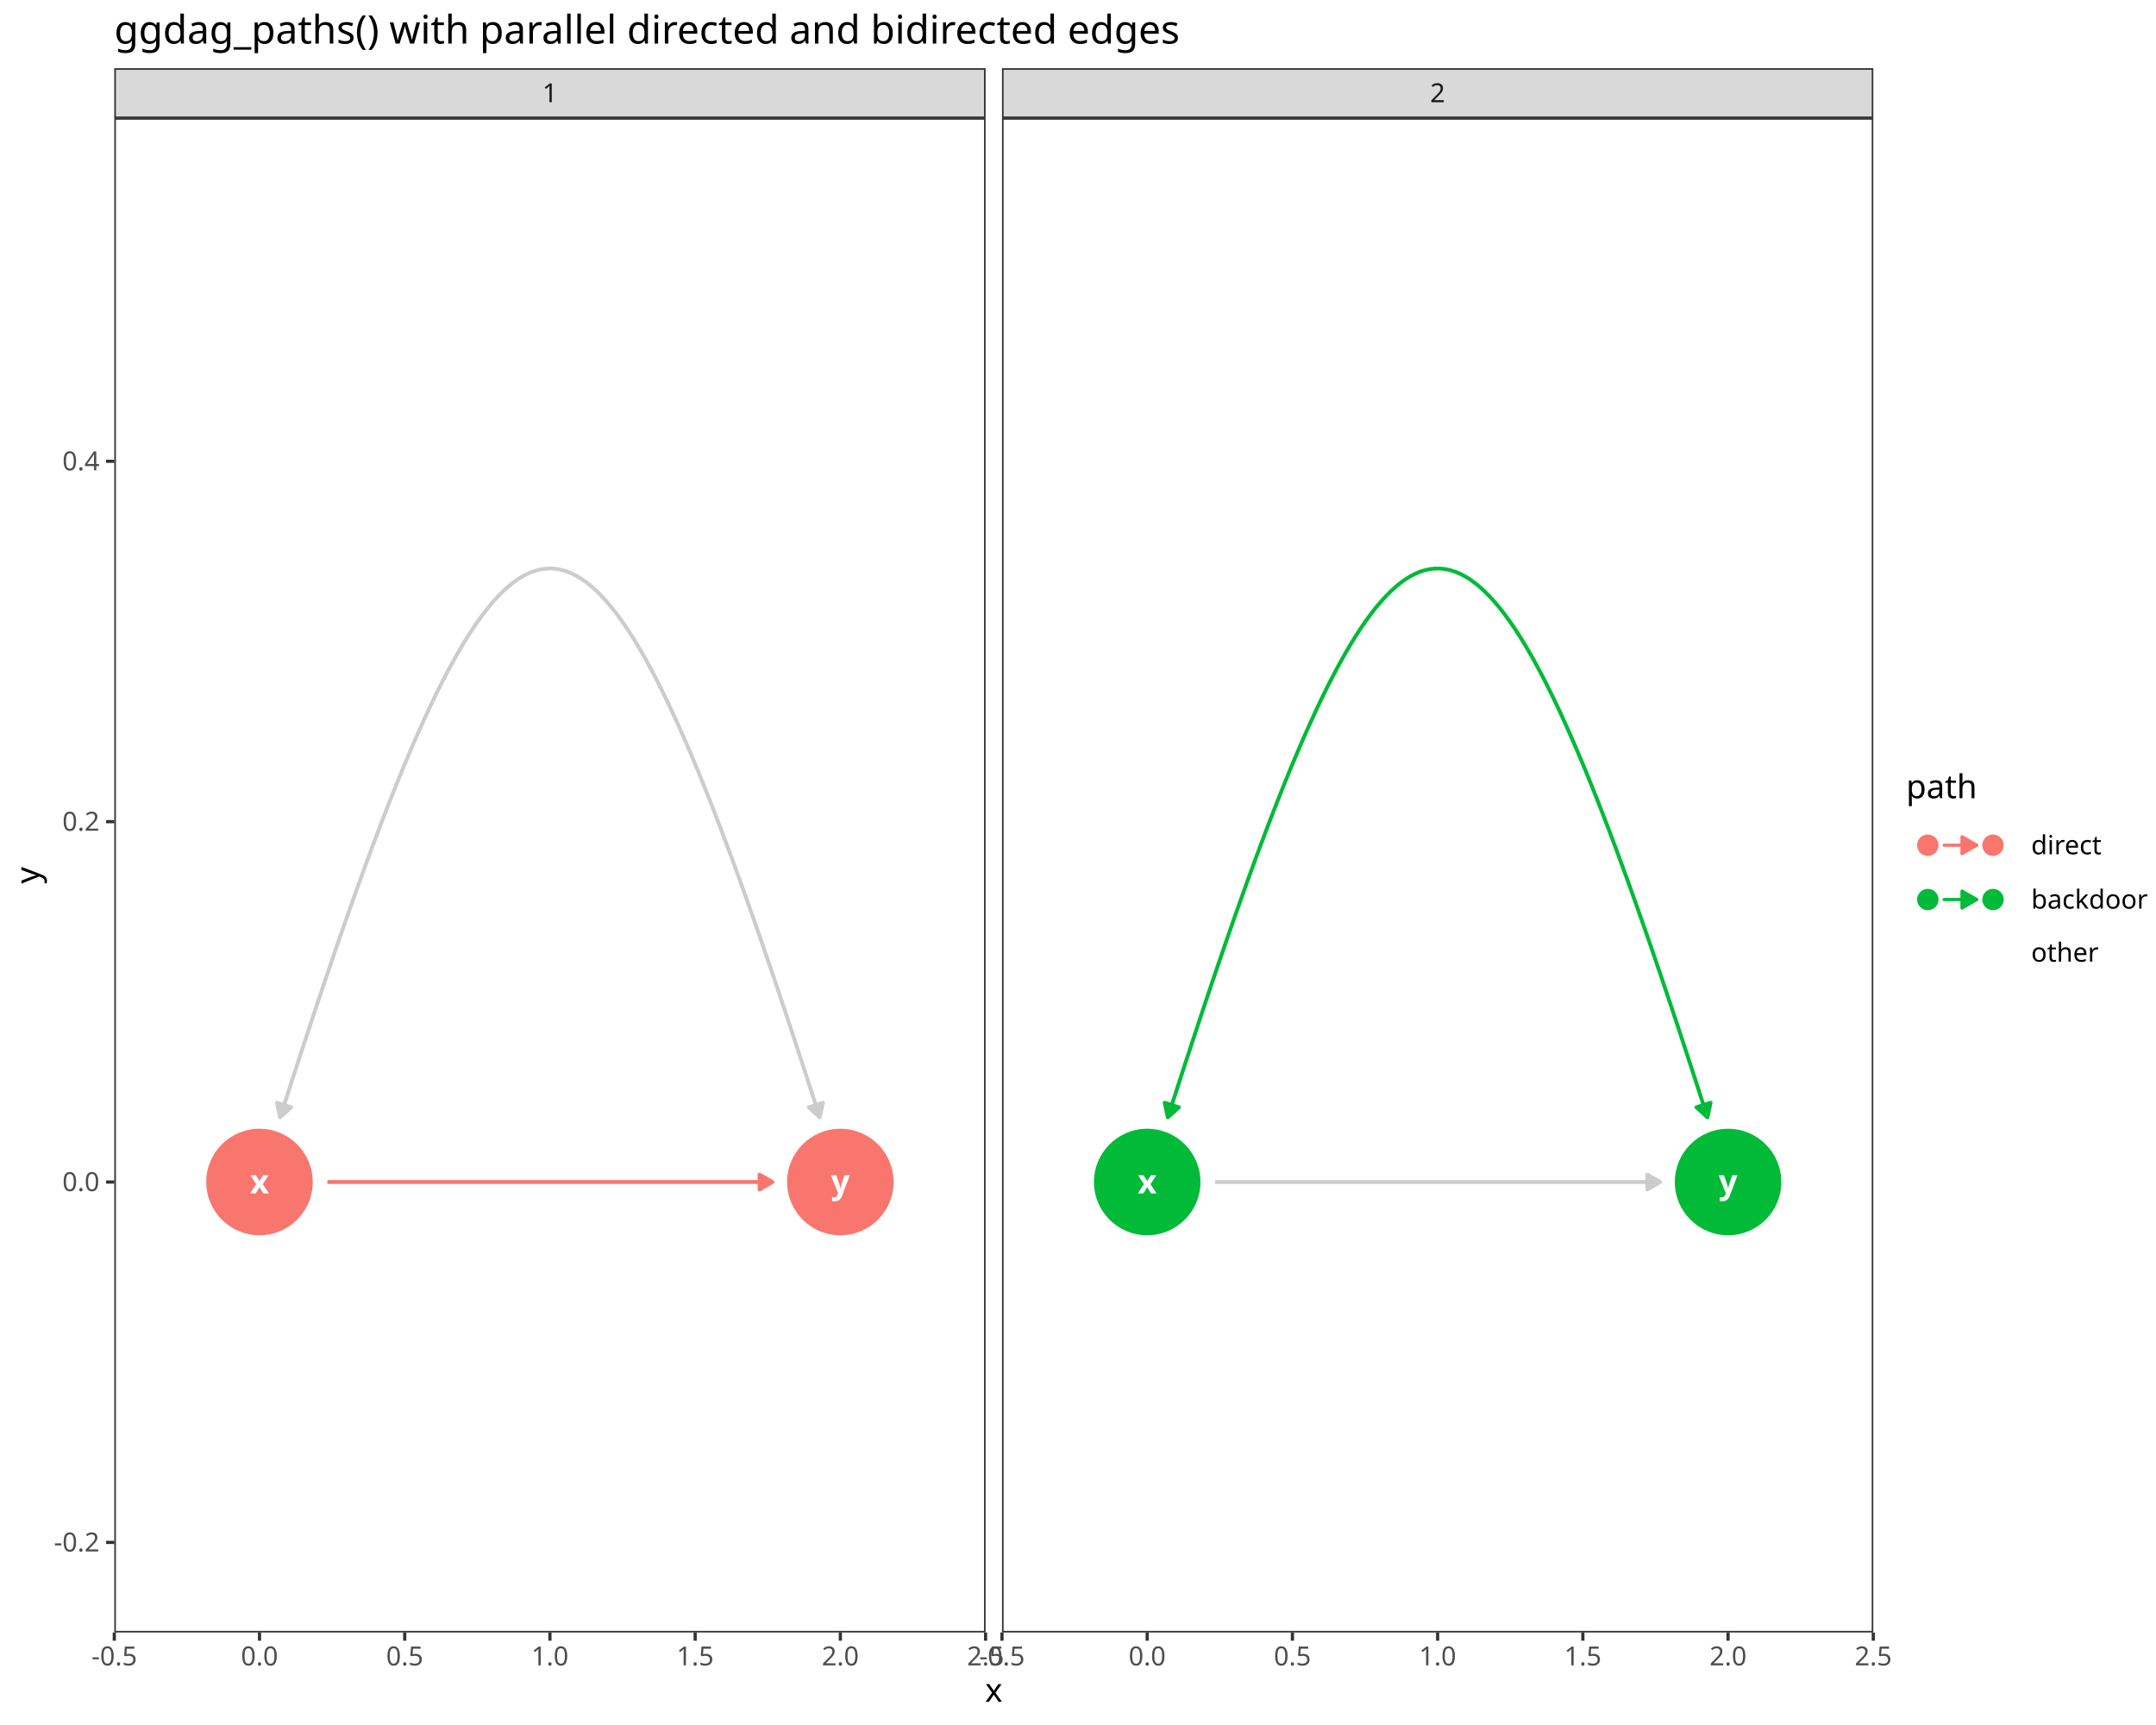
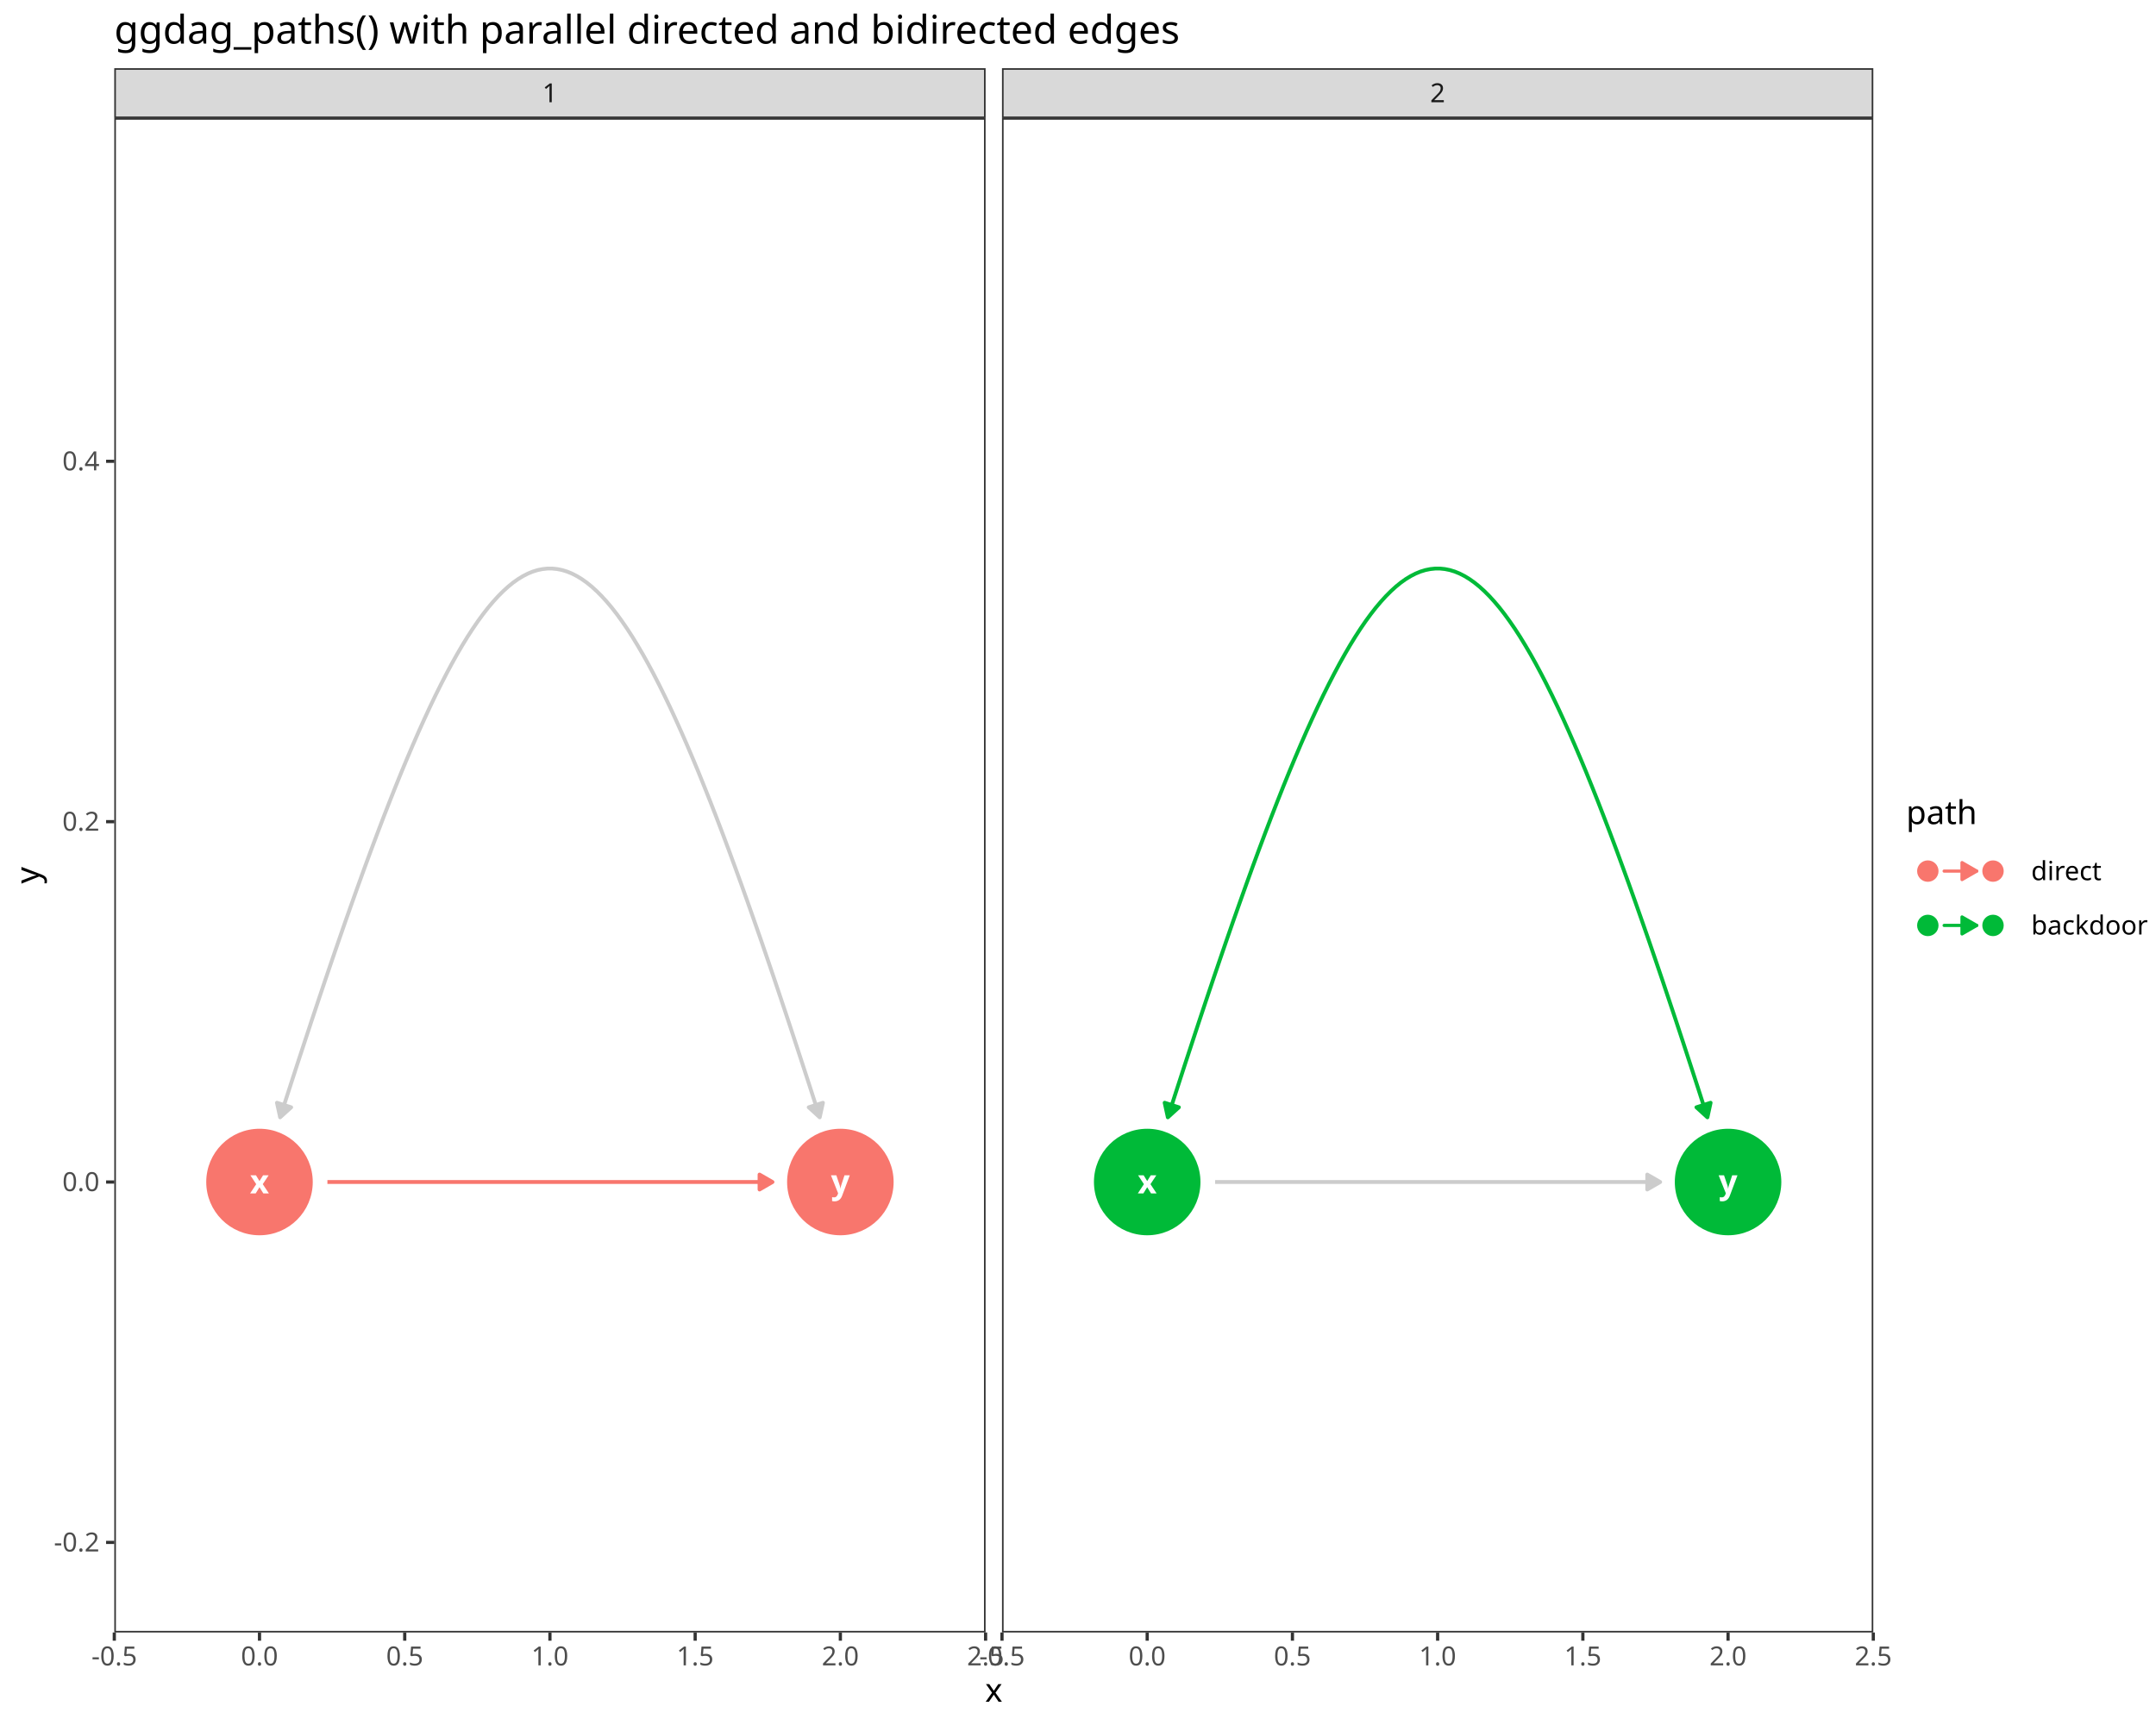
<svg xmlns="http://www.w3.org/2000/svg" class="svglite" data-engine-version="2.0" width="720.00pt" height="576.00pt" viewBox="0 0 720.00 576.00">
  <defs>
    <style type="text/css">
    .svglite line, .svglite polyline, .svglite polygon, .svglite path, .svglite rect, .svglite circle {
      fill: none;
      stroke: #000000;
      stroke-linecap: round;
      stroke-linejoin: round;
      stroke-miterlimit: 10.00;
    }
  </style>
  </defs>
  <rect width="100%" height="100%" style="stroke: none; fill: #FFFFFF;" />
  <defs>
    <clipPath id="cpMC4wMHw3MjAuMDB8MC4wMHw1NzYuMDA=">
      <rect x="0.00" y="0.00" width="720.00" height="576.00" />
    </clipPath>
  </defs>
  <g clip-path="url(#cpMC4wMHw3MjAuMDB8MC4wMHw1NzYuMDA=)">
    <rect x="0.00" y="0.00" width="720.00" height="576.00" style="stroke-width: 1.07; stroke: #FFFFFF; fill: #FFFFFF;" />
  </g>
  <defs>
    <clipPath id="cpMzguMTd8MzI5LjE0fDM5LjQzfDU0NS4xMQ==">
      <rect x="38.17" y="39.43" width="290.97" height="505.68" />
    </clipPath>
  </defs>
  <g clip-path="url(#cpMzguMTd8MzI5LjE0fDM5LjQzfDU0NS4xMQ==)">
    <rect x="38.17" y="39.43" width="290.97" height="505.68" style="stroke-width: 1.07; stroke: none; fill: #FFFFFF;" />
    <polyline points="109.34,394.69 110.18,394.69 112.14,394.69 114.10,394.69 116.05,394.69 118.01,394.69 119.97,394.69 121.93,394.69 123.89,394.69 125.85,394.69 127.81,394.69 129.77,394.69 131.73,394.69 133.69,394.69 135.65,394.69 137.61,394.69 139.57,394.69 141.53,394.69 143.49,394.69 145.45,394.69 147.40,394.69 149.36,394.69 151.32,394.69 153.28,394.69 155.24,394.69 157.20,394.69 159.16,394.69 161.12,394.69 163.08,394.69 165.04,394.69 167.00,394.69 168.96,394.69 170.92,394.69 172.88,394.69 174.84,394.69 176.80,394.69 178.76,394.69 180.71,394.69 182.67,394.69 184.63,394.69 186.59,394.69 188.55,394.69 190.51,394.69 192.47,394.69 194.43,394.69 196.39,394.69 198.35,394.69 200.31,394.69 202.27,394.69 204.23,394.69 206.19,394.69 208.15,394.69 210.11,394.69 212.06,394.69 214.02,394.69 215.98,394.69 217.94,394.69 219.90,394.69 221.86,394.69 223.82,394.69 225.78,394.69 227.74,394.69 229.70,394.69 231.66,394.69 233.62,394.69 235.58,394.69 237.54,394.69 239.50,394.69 241.46,394.69 243.42,394.69 245.37,394.69 247.33,394.69 249.29,394.69 251.25,394.69 253.21,394.69 255.17,394.69 257.13,394.69 257.97,394.69 " style="stroke-width: 1.28; stroke: #F8766D; stroke-linecap: butt;" />
    <polygon points="253.65,397.19 257.97,394.69 253.65,392.20 " style="stroke-width: 1.28; stroke: #F8766D; stroke-linecap: butt; fill: #F8766D;" />
    <polyline points="93.55,373.09 94.34,370.62 96.83,362.92 99.27,355.40 101.69,348.04 104.06,340.85 106.40,333.83 108.71,326.97 110.99,320.28 113.23,313.76 115.44,307.41 117.63,301.22 119.78,295.20 121.90,289.35 124.00,283.66 126.07,278.14 128.11,272.79 130.13,267.61 132.12,262.59 134.09,257.74 136.04,253.06 137.96,248.55 139.86,244.20 141.75,240.02 143.61,236.00 145.45,232.16 147.28,228.48 149.09,224.97 150.88,221.62 152.65,218.45 154.41,215.44 156.16,212.59 157.89,209.92 159.61,207.41 161.32,205.07 163.02,202.89 164.71,200.89 166.39,199.05 168.06,197.38 169.72,195.87 171.37,194.53 173.02,193.36 174.67,192.36 176.31,191.52 177.94,190.85 179.58,190.35 181.21,190.02 182.84,189.85 184.47,189.85 186.10,190.02 187.73,190.35 189.36,190.85 191.00,191.52 192.64,192.36 194.28,193.36 195.93,194.53 197.59,195.87 199.25,197.38 200.92,199.05 202.60,200.89 204.29,202.89 205.99,205.07 207.69,207.41 209.42,209.92 211.15,212.59 212.89,215.44 214.66,218.45 216.43,221.62 218.22,224.97 220.03,228.48 221.85,232.16 223.70,236.00 225.56,240.02 227.44,244.20 229.35,248.55 231.27,253.06 233.22,257.74 235.18,262.59 237.18,267.61 239.20,272.79 241.24,278.14 243.31,283.66 245.40,289.35 247.53,295.20 249.68,301.22 251.86,307.41 254.08,313.76 256.32,320.28 258.60,326.97 260.90,333.83 263.25,340.85 265.62,348.04 268.03,355.40 270.48,362.92 272.96,370.62 273.75,373.09 " style="stroke-width: 1.28; stroke: #CCCCCC; stroke-linecap: butt;" />
    <polygon points="92.49,368.22 93.55,373.09 97.24,369.74 " style="stroke-width: 1.28; stroke: #CCCCCC; stroke-linecap: butt; fill: #CCCCCC;" />
    <polygon points="270.07,369.74 273.75,373.09 274.82,368.22 " style="stroke-width: 1.28; stroke: #CCCCCC; stroke-linecap: butt; fill: #CCCCCC;" />
    <circle cx="86.66" cy="394.69" r="17.43" style="stroke-width: 0.71; stroke: #F8766D; fill: #F8766D;" />
    <circle cx="280.64" cy="394.69" r="17.43" style="stroke-width: 0.71; stroke: #F8766D; fill: #F8766D;" />
    <text x="86.66" y="398.49" text-anchor="middle" style="font-size: 11.04px; font-weight: bold; fill: #FFFFFF; font-family: sans;" textLength="5.52px" lengthAdjust="spacingAndGlyphs">x</text>
    <text x="280.64" y="398.49" text-anchor="middle" style="font-size: 11.04px; font-weight: bold; fill: #FFFFFF; font-family: sans;" textLength="5.52px" lengthAdjust="spacingAndGlyphs">y</text>
    <rect x="38.17" y="39.43" width="290.97" height="505.68" style="stroke-width: 1.07; stroke: #333333;" />
  </g>
  <g clip-path="url(#cpMC4wMHw3MjAuMDB8MC4wMHw1NzYuMDA=)">
</g>
  <defs>
    <clipPath id="cpMzM0LjYyfDYyNS41OXwzOS40M3w1NDUuMTE=">
      <rect x="334.62" y="39.43" width="290.97" height="505.68" />
    </clipPath>
  </defs>
  <g clip-path="url(#cpMzM0LjYyfDYyNS41OXwzOS40M3w1NDUuMTE=)">
    <rect x="334.62" y="39.43" width="290.97" height="505.68" style="stroke-width: 1.07; stroke: none; fill: #FFFFFF;" />
    <polyline points="405.79,394.69 406.63,394.69 408.59,394.69 410.54,394.69 412.50,394.69 414.46,394.69 416.42,394.69 418.38,394.69 420.34,394.69 422.30,394.69 424.26,394.69 426.22,394.69 428.18,394.69 430.14,394.69 432.10,394.69 434.06,394.69 436.02,394.69 437.98,394.69 439.94,394.69 441.90,394.69 443.85,394.69 445.81,394.69 447.77,394.69 449.73,394.69 451.69,394.69 453.65,394.69 455.61,394.69 457.57,394.69 459.53,394.69 461.49,394.69 463.45,394.69 465.41,394.69 467.37,394.69 469.33,394.69 471.29,394.69 473.25,394.69 475.20,394.69 477.16,394.69 479.12,394.69 481.08,394.69 483.04,394.69 485.00,394.69 486.96,394.69 488.92,394.69 490.88,394.69 492.84,394.69 494.80,394.69 496.76,394.69 498.72,394.69 500.68,394.69 502.64,394.69 504.60,394.69 506.56,394.69 508.51,394.69 510.47,394.69 512.43,394.69 514.39,394.69 516.35,394.69 518.31,394.69 520.27,394.69 522.23,394.69 524.19,394.69 526.15,394.69 528.11,394.69 530.07,394.69 532.03,394.69 533.99,394.69 535.95,394.69 537.91,394.69 539.86,394.69 541.82,394.69 543.78,394.69 545.74,394.69 547.70,394.69 549.66,394.69 551.62,394.69 553.58,394.69 554.42,394.69 " style="stroke-width: 1.28; stroke: #CCCCCC; stroke-linecap: butt;" />
    <polygon points="550.10,397.19 554.42,394.69 550.10,392.20 " style="stroke-width: 1.28; stroke: #CCCCCC; stroke-linecap: butt; fill: #CCCCCC;" />
    <polyline points="390.00,373.09 390.79,370.62 393.28,362.92 395.72,355.40 398.14,348.04 400.51,340.85 402.85,333.83 405.16,326.97 407.44,320.28 409.68,313.76 411.89,307.41 414.08,301.22 416.23,295.20 418.35,289.35 420.45,283.66 422.52,278.14 424.56,272.79 426.58,267.61 428.57,262.59 430.54,257.74 432.49,253.06 434.41,248.55 436.31,244.20 438.20,240.02 440.06,236.00 441.90,232.16 443.73,228.48 445.54,224.97 447.33,221.62 449.10,218.45 450.86,215.44 452.61,212.59 454.34,209.92 456.06,207.41 457.77,205.07 459.47,202.89 461.16,200.89 462.84,199.05 464.51,197.38 466.17,195.87 467.82,194.53 469.47,193.36 471.12,192.36 472.76,191.52 474.39,190.85 476.03,190.35 477.66,190.02 479.29,189.85 480.92,189.85 482.55,190.02 484.18,190.35 485.81,190.85 487.45,191.52 489.09,192.36 490.73,193.36 492.38,194.53 494.04,195.87 495.70,197.38 497.37,199.05 499.05,200.89 500.74,202.89 502.44,205.07 504.14,207.41 505.87,209.92 507.60,212.59 509.34,215.44 511.11,218.45 512.88,221.62 514.67,224.97 516.48,228.48 518.30,232.16 520.15,236.00 522.01,240.02 523.89,244.20 525.79,248.55 527.72,253.06 529.67,257.74 531.63,262.59 533.63,267.61 535.64,272.79 537.69,278.14 539.76,283.66 541.85,289.35 543.98,295.20 546.13,301.22 548.31,307.41 550.53,313.76 552.77,320.28 555.05,326.97 557.35,333.83 559.70,340.85 562.07,348.04 564.48,355.40 566.93,362.92 569.41,370.62 570.20,373.09 " style="stroke-width: 1.28; stroke: #00BA38; stroke-linecap: butt;" />
    <polygon points="388.94,368.22 390.00,373.09 393.69,369.74 " style="stroke-width: 1.28; stroke: #00BA38; stroke-linecap: butt; fill: #00BA38;" />
    <polygon points="566.52,369.74 570.20,373.09 571.26,368.22 " style="stroke-width: 1.28; stroke: #00BA38; stroke-linecap: butt; fill: #00BA38;" />
    <circle cx="383.11" cy="394.69" r="17.43" style="stroke-width: 0.71; stroke: #00BA38; fill: #00BA38;" />
    <circle cx="577.09" cy="394.69" r="17.43" style="stroke-width: 0.71; stroke: #00BA38; fill: #00BA38;" />
    <text x="383.11" y="398.49" text-anchor="middle" style="font-size: 11.04px; font-weight: bold; fill: #FFFFFF; font-family: sans;" textLength="5.52px" lengthAdjust="spacingAndGlyphs">x</text>
    <text x="577.09" y="398.49" text-anchor="middle" style="font-size: 11.04px; font-weight: bold; fill: #FFFFFF; font-family: sans;" textLength="5.52px" lengthAdjust="spacingAndGlyphs">y</text>
    <rect x="334.62" y="39.43" width="290.97" height="505.68" style="stroke-width: 1.07; stroke: #333333;" />
  </g>
  <g clip-path="url(#cpMC4wMHw3MjAuMDB8MC4wMHw1NzYuMDA=)">
</g>
  <defs>
    <clipPath id="cpMzguMTd8MzI5LjE0fDIyLjc4fDM5LjQz">
      <rect x="38.17" y="22.78" width="290.97" height="16.65" />
    </clipPath>
  </defs>
  <g clip-path="url(#cpMzguMTd8MzI5LjE0fDIyLjc4fDM5LjQz)">
    <rect x="38.17" y="22.78" width="290.97" height="16.65" style="stroke-width: 1.07; stroke: #333333; fill: #D9D9D9;" />
    <text x="183.65" y="34.14" text-anchor="middle" style="font-size: 8.80px; fill: #1A1A1A; font-family: sans;" textLength="4.89px" lengthAdjust="spacingAndGlyphs">1</text>
  </g>
  <g clip-path="url(#cpMC4wMHw3MjAuMDB8MC4wMHw1NzYuMDA=)">
</g>
  <defs>
    <clipPath id="cpMzM0LjYyfDYyNS41OXwyMi43OHwzOS40Mw==">
      <rect x="334.62" y="22.78" width="290.97" height="16.65" />
    </clipPath>
  </defs>
  <g clip-path="url(#cpMzM0LjYyfDYyNS41OXwyMi43OHwzOS40Mw==)">
    <rect x="334.62" y="22.78" width="290.97" height="16.65" style="stroke-width: 1.07; stroke: #333333; fill: #D9D9D9;" />
    <text x="480.10" y="34.14" text-anchor="middle" style="font-size: 8.80px; fill: #1A1A1A; font-family: sans;" textLength="4.89px" lengthAdjust="spacingAndGlyphs">2</text>
  </g>
  <g clip-path="url(#cpMC4wMHw3MjAuMDB8MC4wMHw1NzYuMDA=)">
    <polyline points="38.17,547.85 38.17,545.11 " style="stroke-width: 1.07; stroke: #333333; stroke-linecap: butt;" />
    <polyline points="86.66,547.85 86.66,545.11 " style="stroke-width: 1.07; stroke: #333333; stroke-linecap: butt;" />
    <polyline points="135.16,547.85 135.16,545.11 " style="stroke-width: 1.07; stroke: #333333; stroke-linecap: butt;" />
    <polyline points="183.65,547.85 183.65,545.11 " style="stroke-width: 1.07; stroke: #333333; stroke-linecap: butt;" />
    <polyline points="232.15,547.85 232.15,545.11 " style="stroke-width: 1.07; stroke: #333333; stroke-linecap: butt;" />
    <polyline points="280.64,547.85 280.64,545.11 " style="stroke-width: 1.07; stroke: #333333; stroke-linecap: butt;" />
    <polyline points="329.14,547.85 329.14,545.11 " style="stroke-width: 1.07; stroke: #333333; stroke-linecap: butt;" />
    <text x="38.17" y="556.10" text-anchor="middle" style="font-size: 8.80px; fill: #4D4D4D; font-family: sans;" textLength="15.16px" lengthAdjust="spacingAndGlyphs">-0.5</text>
    <text x="86.66" y="556.10" text-anchor="middle" style="font-size: 8.80px; fill: #4D4D4D; font-family: sans;" textLength="12.23px" lengthAdjust="spacingAndGlyphs">0.0</text>
    <text x="135.16" y="556.10" text-anchor="middle" style="font-size: 8.80px; fill: #4D4D4D; font-family: sans;" textLength="12.23px" lengthAdjust="spacingAndGlyphs">0.5</text>
    <text x="183.65" y="556.10" text-anchor="middle" style="font-size: 8.80px; fill: #4D4D4D; font-family: sans;" textLength="12.23px" lengthAdjust="spacingAndGlyphs">1.0</text>
    <text x="232.15" y="556.10" text-anchor="middle" style="font-size: 8.80px; fill: #4D4D4D; font-family: sans;" textLength="12.23px" lengthAdjust="spacingAndGlyphs">1.5</text>
    <text x="280.64" y="556.10" text-anchor="middle" style="font-size: 8.80px; fill: #4D4D4D; font-family: sans;" textLength="12.23px" lengthAdjust="spacingAndGlyphs">2.0</text>
    <text x="329.14" y="556.10" text-anchor="middle" style="font-size: 8.80px; fill: #4D4D4D; font-family: sans;" textLength="12.23px" lengthAdjust="spacingAndGlyphs">2.5</text>
    <polyline points="334.62,547.85 334.62,545.11 " style="stroke-width: 1.07; stroke: #333333; stroke-linecap: butt;" />
    <polyline points="383.11,547.85 383.11,545.11 " style="stroke-width: 1.07; stroke: #333333; stroke-linecap: butt;" />
    <polyline points="431.61,547.85 431.61,545.11 " style="stroke-width: 1.07; stroke: #333333; stroke-linecap: butt;" />
    <polyline points="480.10,547.85 480.10,545.11 " style="stroke-width: 1.07; stroke: #333333; stroke-linecap: butt;" />
    <polyline points="528.60,547.85 528.60,545.11 " style="stroke-width: 1.07; stroke: #333333; stroke-linecap: butt;" />
    <polyline points="577.09,547.85 577.09,545.11 " style="stroke-width: 1.07; stroke: #333333; stroke-linecap: butt;" />
    <polyline points="625.59,547.85 625.59,545.11 " style="stroke-width: 1.07; stroke: #333333; stroke-linecap: butt;" />
    <text x="334.62" y="556.10" text-anchor="middle" style="font-size: 8.80px; fill: #4D4D4D; font-family: sans;" textLength="15.16px" lengthAdjust="spacingAndGlyphs">-0.5</text>
    <text x="383.11" y="556.10" text-anchor="middle" style="font-size: 8.80px; fill: #4D4D4D; font-family: sans;" textLength="12.23px" lengthAdjust="spacingAndGlyphs">0.0</text>
    <text x="431.61" y="556.10" text-anchor="middle" style="font-size: 8.80px; fill: #4D4D4D; font-family: sans;" textLength="12.23px" lengthAdjust="spacingAndGlyphs">0.5</text>
    <text x="480.10" y="556.10" text-anchor="middle" style="font-size: 8.80px; fill: #4D4D4D; font-family: sans;" textLength="12.23px" lengthAdjust="spacingAndGlyphs">1.0</text>
    <text x="528.60" y="556.10" text-anchor="middle" style="font-size: 8.80px; fill: #4D4D4D; font-family: sans;" textLength="12.23px" lengthAdjust="spacingAndGlyphs">1.5</text>
    <text x="577.09" y="556.10" text-anchor="middle" style="font-size: 8.80px; fill: #4D4D4D; font-family: sans;" textLength="12.23px" lengthAdjust="spacingAndGlyphs">2.0</text>
    <text x="625.59" y="556.10" text-anchor="middle" style="font-size: 8.80px; fill: #4D4D4D; font-family: sans;" textLength="12.23px" lengthAdjust="spacingAndGlyphs">2.5</text>
    <text x="33.24" y="518.06" text-anchor="end" style="font-size: 8.80px; fill: #4D4D4D; font-family: sans;" textLength="15.16px" lengthAdjust="spacingAndGlyphs">-0.2</text>
    <text x="33.24" y="397.72" text-anchor="end" style="font-size: 8.80px; fill: #4D4D4D; font-family: sans;" textLength="12.23px" lengthAdjust="spacingAndGlyphs">0.0</text>
    <text x="33.24" y="277.39" text-anchor="end" style="font-size: 8.80px; fill: #4D4D4D; font-family: sans;" textLength="12.23px" lengthAdjust="spacingAndGlyphs">0.2</text>
    <text x="33.24" y="157.05" text-anchor="end" style="font-size: 8.80px; fill: #4D4D4D; font-family: sans;" textLength="12.23px" lengthAdjust="spacingAndGlyphs">0.4</text>
    <polyline points="35.43,515.03 38.17,515.03 " style="stroke-width: 1.07; stroke: #333333; stroke-linecap: butt;" />
    <polyline points="35.43,394.69 38.17,394.69 " style="stroke-width: 1.07; stroke: #333333; stroke-linecap: butt;" />
    <polyline points="35.43,274.36 38.17,274.36 " style="stroke-width: 1.07; stroke: #333333; stroke-linecap: butt;" />
    <polyline points="35.43,154.03 38.17,154.03 " style="stroke-width: 1.07; stroke: #333333; stroke-linecap: butt;" />
    <text x="331.88" y="568.24" text-anchor="middle" style="font-size: 11.00px; font-family: sans;" textLength="5.50px" lengthAdjust="spacingAndGlyphs">x</text>
    <text transform="translate(13.05,292.27) rotate(-90)" text-anchor="middle" style="font-size: 11.00px; font-family: sans;" textLength="5.50px" lengthAdjust="spacingAndGlyphs">y</text>
-     <rect x="636.55" y="257.82" width="77.97" height="68.90" style="stroke-width: 1.07; stroke: none; fill: #FFFFFF;" />
-     <text x="636.55" y="266.54" style="font-size: 11.00px; font-family: sans;" textLength="21.41px" lengthAdjust="spacingAndGlyphs">path</text>
-     <rect x="636.55" y="273.16" width="36.28" height="18.14" style="stroke-width: 1.07; stroke: none; fill: #FFFFFF;" />
-     <circle cx="643.80" cy="282.23" r="3.20" style="stroke-width: 0.75; stroke: #F8766D; fill: #F8766D;" />
-     <line x1="649.25" y1="282.23" x2="660.13" y2="282.23" style="stroke-width: 1.07; stroke: #F8766D;" />
-     <polygon points="655.22,285.06 660.13,282.23 655.22,279.39 " style="stroke-width: 1.07; stroke: #F8766D; fill: #F8766D;" />
-     <circle cx="665.57" cy="282.23" r="3.20" style="stroke-width: 0.75; stroke: #F8766D; fill: #F8766D;" />
-     <rect x="636.55" y="291.30" width="36.28" height="18.14" style="stroke-width: 1.07; stroke: none; fill: #FFFFFF;" />
-     <circle cx="643.80" cy="300.37" r="3.20" style="stroke-width: 0.75; stroke: #00BA38; fill: #00BA38;" />
-     <line x1="649.25" y1="300.37" x2="660.13" y2="300.37" style="stroke-width: 1.07; stroke: #00BA38;" />
-     <polygon points="655.22,303.21 660.13,300.37 655.22,297.54 " style="stroke-width: 1.07; stroke: #00BA38; fill: #00BA38;" />
-     <circle cx="665.57" cy="300.37" r="3.20" style="stroke-width: 0.75; stroke: #00BA38; fill: #00BA38;" />
-     <rect x="636.55" y="309.44" width="36.28" height="17.28" style="stroke-width: 1.07; stroke: none; fill: #FFFFFF;" />
-     <text x="678.31" y="285.26" style="font-size: 8.80px; font-family: sans;" textLength="21.52px" lengthAdjust="spacingAndGlyphs">direct</text>
-     <text x="678.31" y="303.40" style="font-size: 8.80px; font-family: sans;" textLength="36.21px" lengthAdjust="spacingAndGlyphs">backdoor</text>
-     <text x="678.31" y="321.11" style="font-size: 8.80px; font-family: sans;" textLength="20.06px" lengthAdjust="spacingAndGlyphs">other</text>
+     <rect x="636.55" y="266.46" width="77.97" height="51.62" style="stroke-width: 1.07; stroke: none; fill: #FFFFFF;" />
+     <text x="636.55" y="275.18" style="font-size: 11.00px; font-family: sans;" textLength="21.41px" lengthAdjust="spacingAndGlyphs">path</text>
+     <rect x="636.55" y="281.80" width="36.28" height="18.14" style="stroke-width: 1.07; stroke: none; fill: #FFFFFF;" />
+     <circle cx="643.80" cy="290.87" r="3.20" style="stroke-width: 0.75; stroke: #F8766D; fill: #F8766D;" />
+     <line x1="649.25" y1="290.87" x2="660.13" y2="290.87" style="stroke-width: 1.07; stroke: #F8766D;" />
+     <polygon points="655.22,293.70 660.13,290.87 655.22,288.03 " style="stroke-width: 1.07; stroke: #F8766D; fill: #F8766D;" />
+     <circle cx="665.57" cy="290.87" r="3.20" style="stroke-width: 0.75; stroke: #F8766D; fill: #F8766D;" />
+     <rect x="636.55" y="299.94" width="36.28" height="18.14" style="stroke-width: 1.07; stroke: none; fill: #FFFFFF;" />
+     <circle cx="643.80" cy="309.01" r="3.20" style="stroke-width: 0.75; stroke: #00BA38; fill: #00BA38;" />
+     <line x1="649.25" y1="309.01" x2="660.13" y2="309.01" style="stroke-width: 1.07; stroke: #00BA38;" />
+     <polygon points="655.22,311.85 660.13,309.01 655.22,306.18 " style="stroke-width: 1.07; stroke: #00BA38; fill: #00BA38;" />
+     <circle cx="665.57" cy="309.01" r="3.20" style="stroke-width: 0.75; stroke: #00BA38; fill: #00BA38;" />
+     <text x="678.31" y="293.90" style="font-size: 8.80px; font-family: sans;" textLength="21.52px" lengthAdjust="spacingAndGlyphs">direct</text>
+     <text x="678.31" y="312.04" style="font-size: 8.80px; font-family: sans;" textLength="36.21px" lengthAdjust="spacingAndGlyphs">backdoor</text>
    <text x="38.17" y="14.56" style="font-size: 13.20px; font-family: sans;" textLength="335.37px" lengthAdjust="spacingAndGlyphs">ggdag_paths() with parallel directed and bidirected edges</text>
  </g>
</svg>
